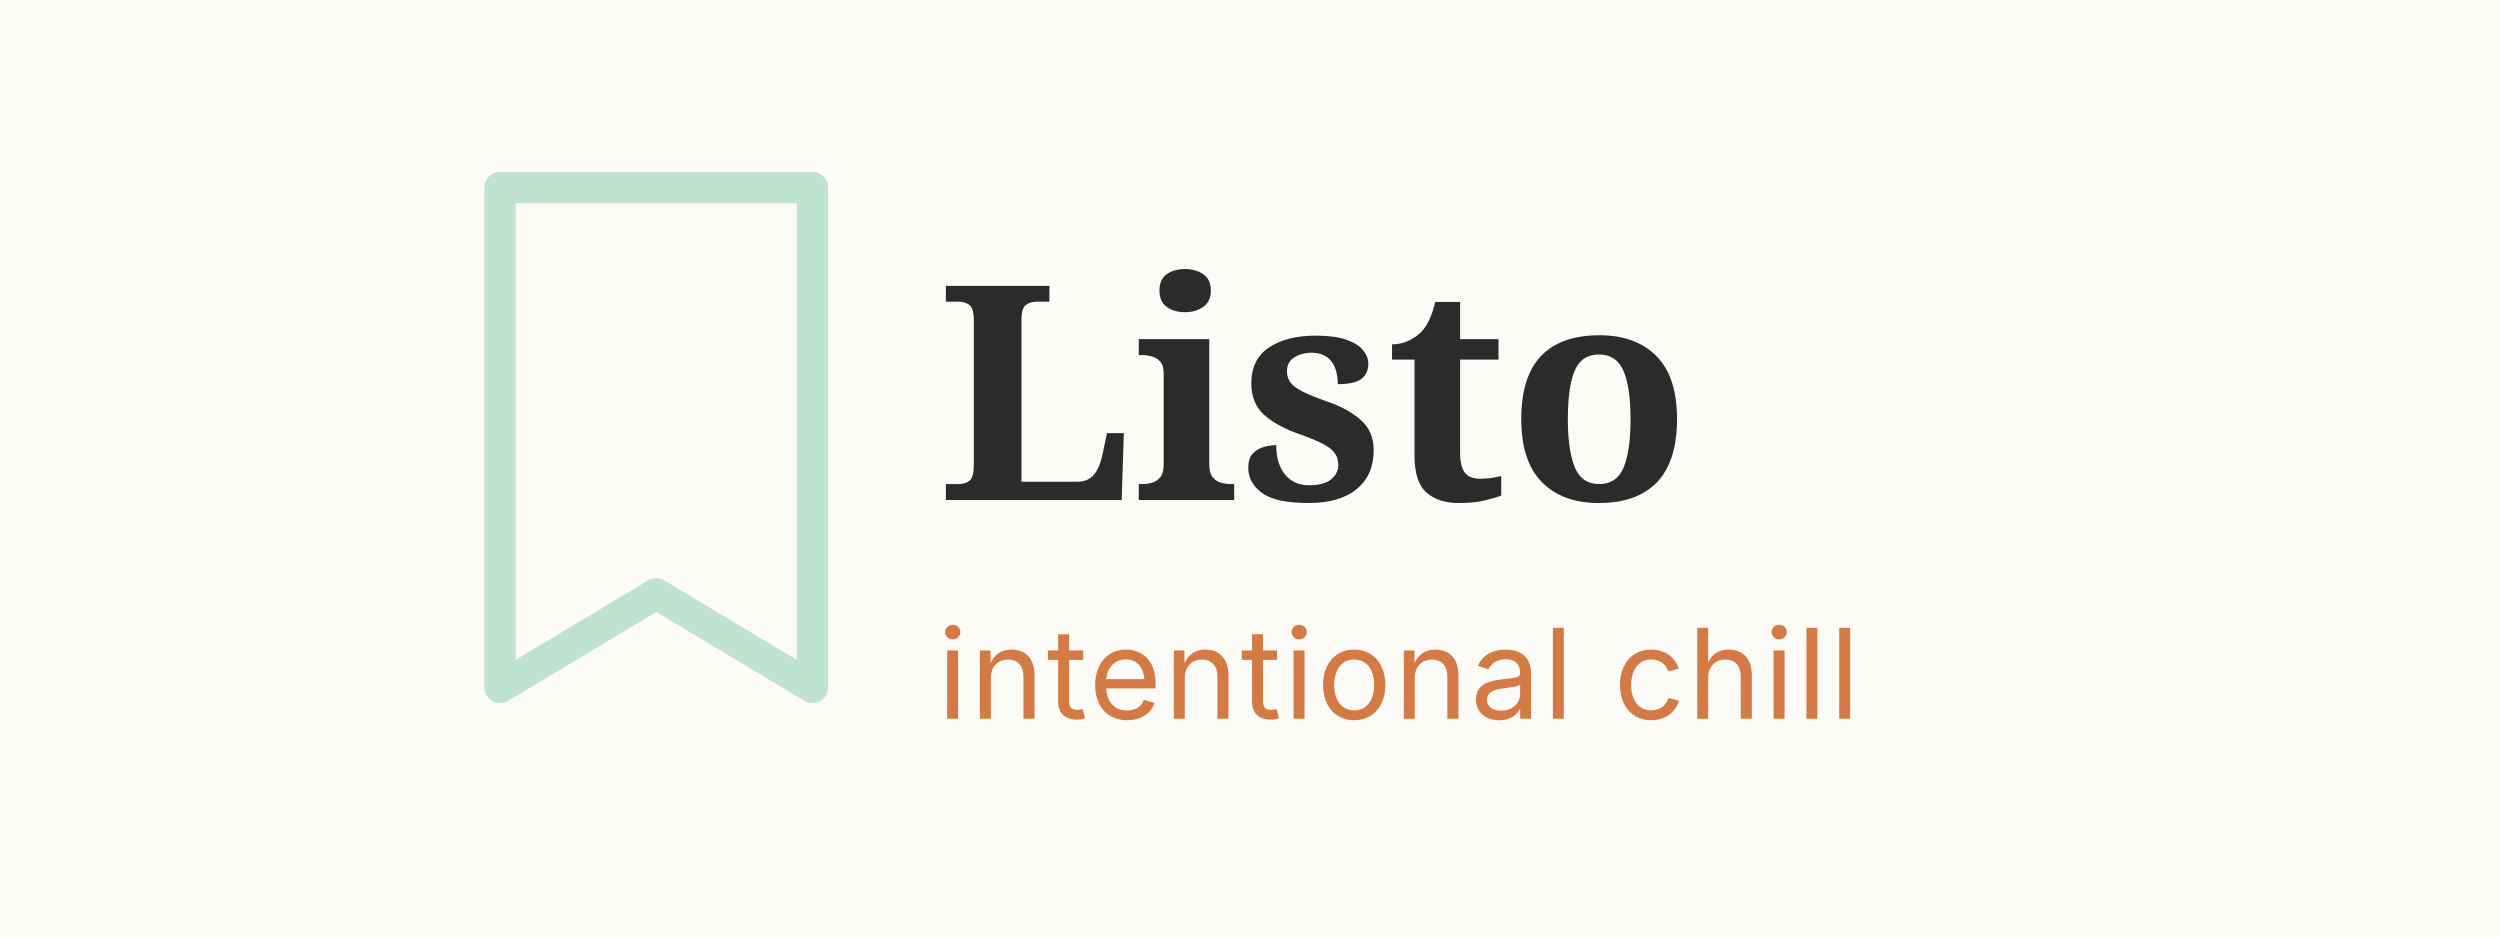
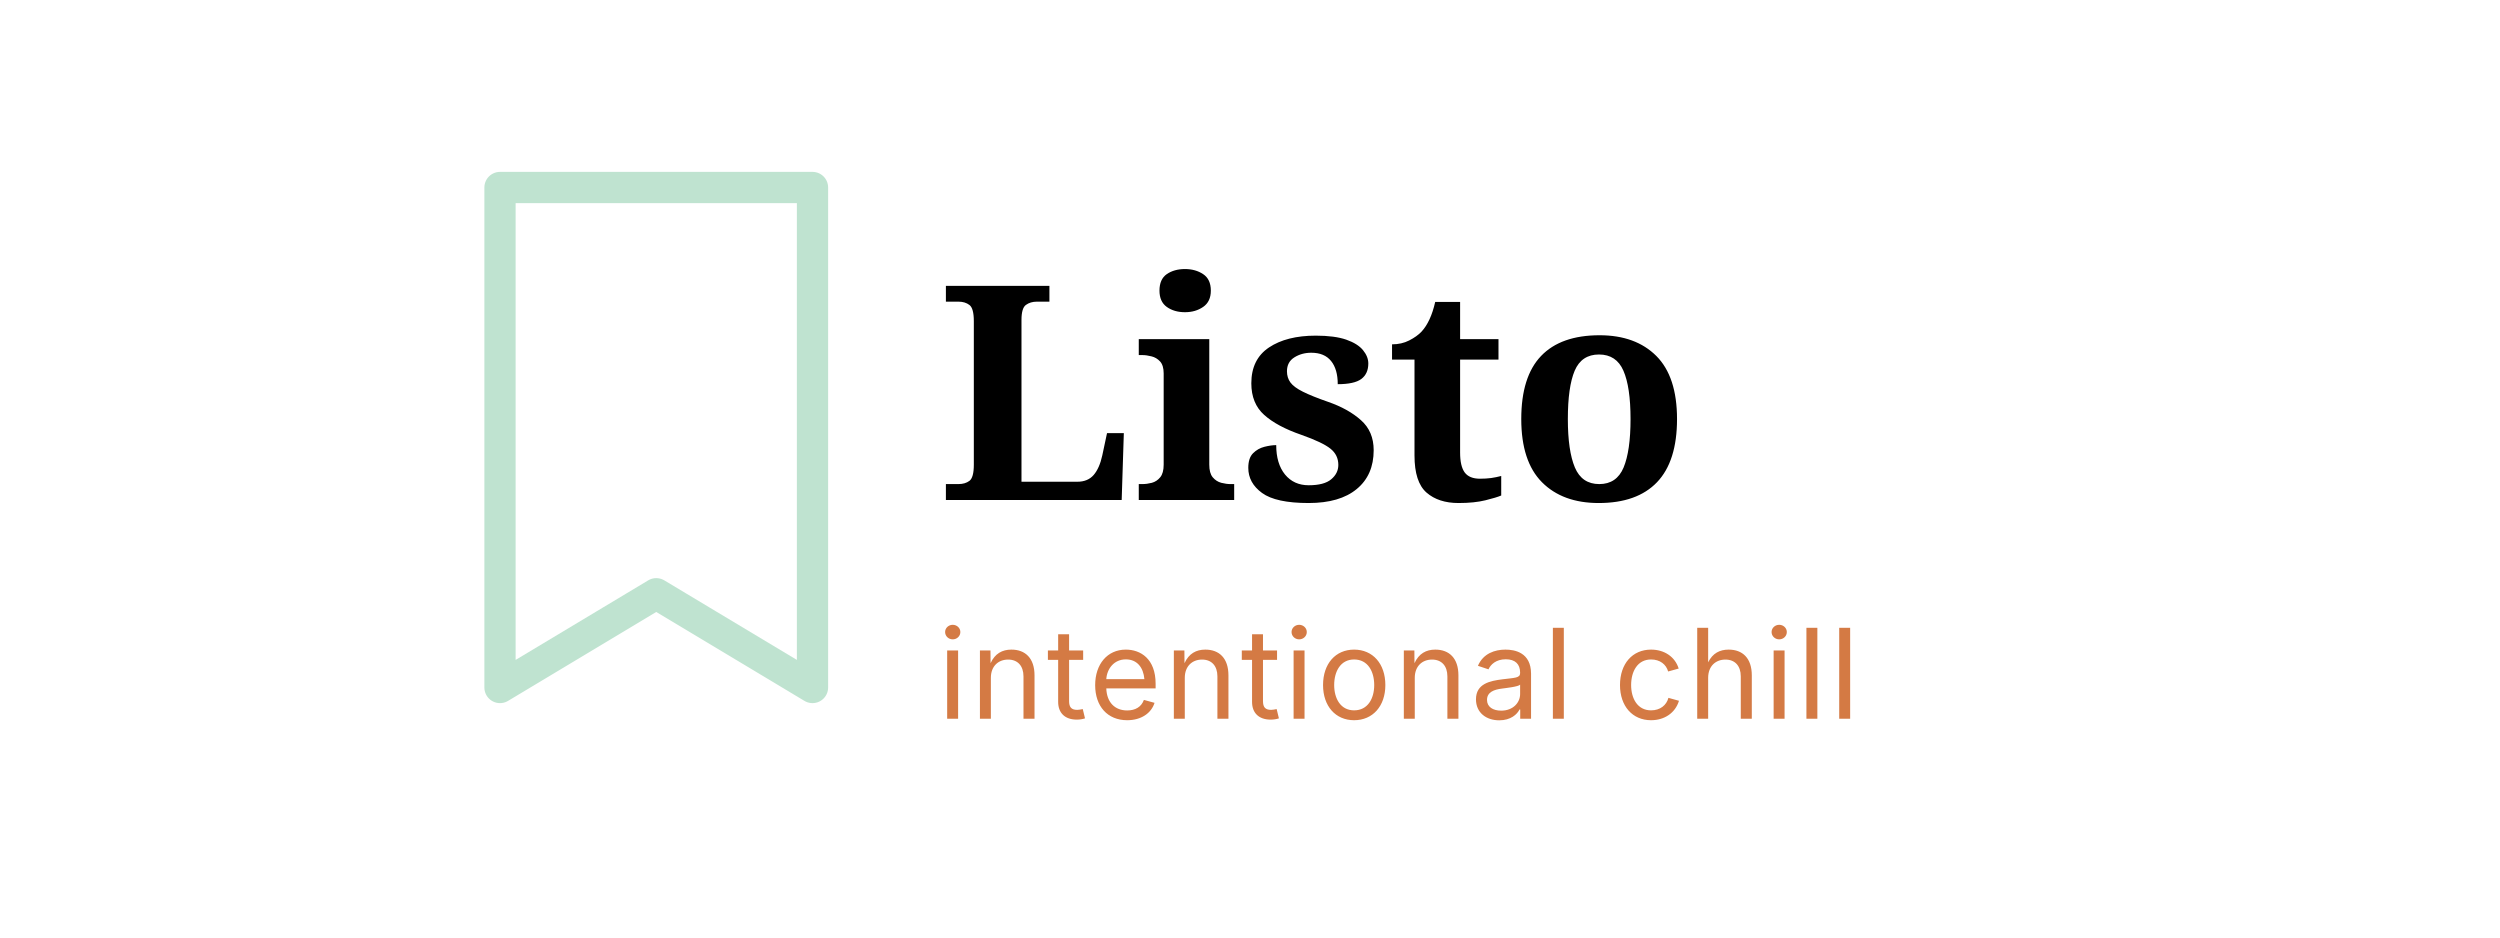
<svg xmlns="http://www.w3.org/2000/svg" width="400" height="150" viewBox="0 0 400 150">
-   <rect width="100%" height="100%" fill="#FDFBF7" />
  <path d="M80 30 L80 110 L105 95 L130 110 L130 30 Z" stroke="#BFE3D0" stroke-width="5" fill="none" stroke-linecap="round" stroke-linejoin="round" />
-   <text x="150" y="80" font-family="Cormorant Garamond, serif" font-weight="600" font-size="48" fill="#2B2B2B">Listo</text>
+   <text x="150" y="80" font-family="Cormorant Garamond, serif" font-weight="600" font-size="48" fill="currentColor">Listo</text>
  <text x="150" y="115" font-family="Inter, sans-serif" font-size="20" fill="#D47A44" letter-spacing="0.02em">intentional chill</text>
</svg>
